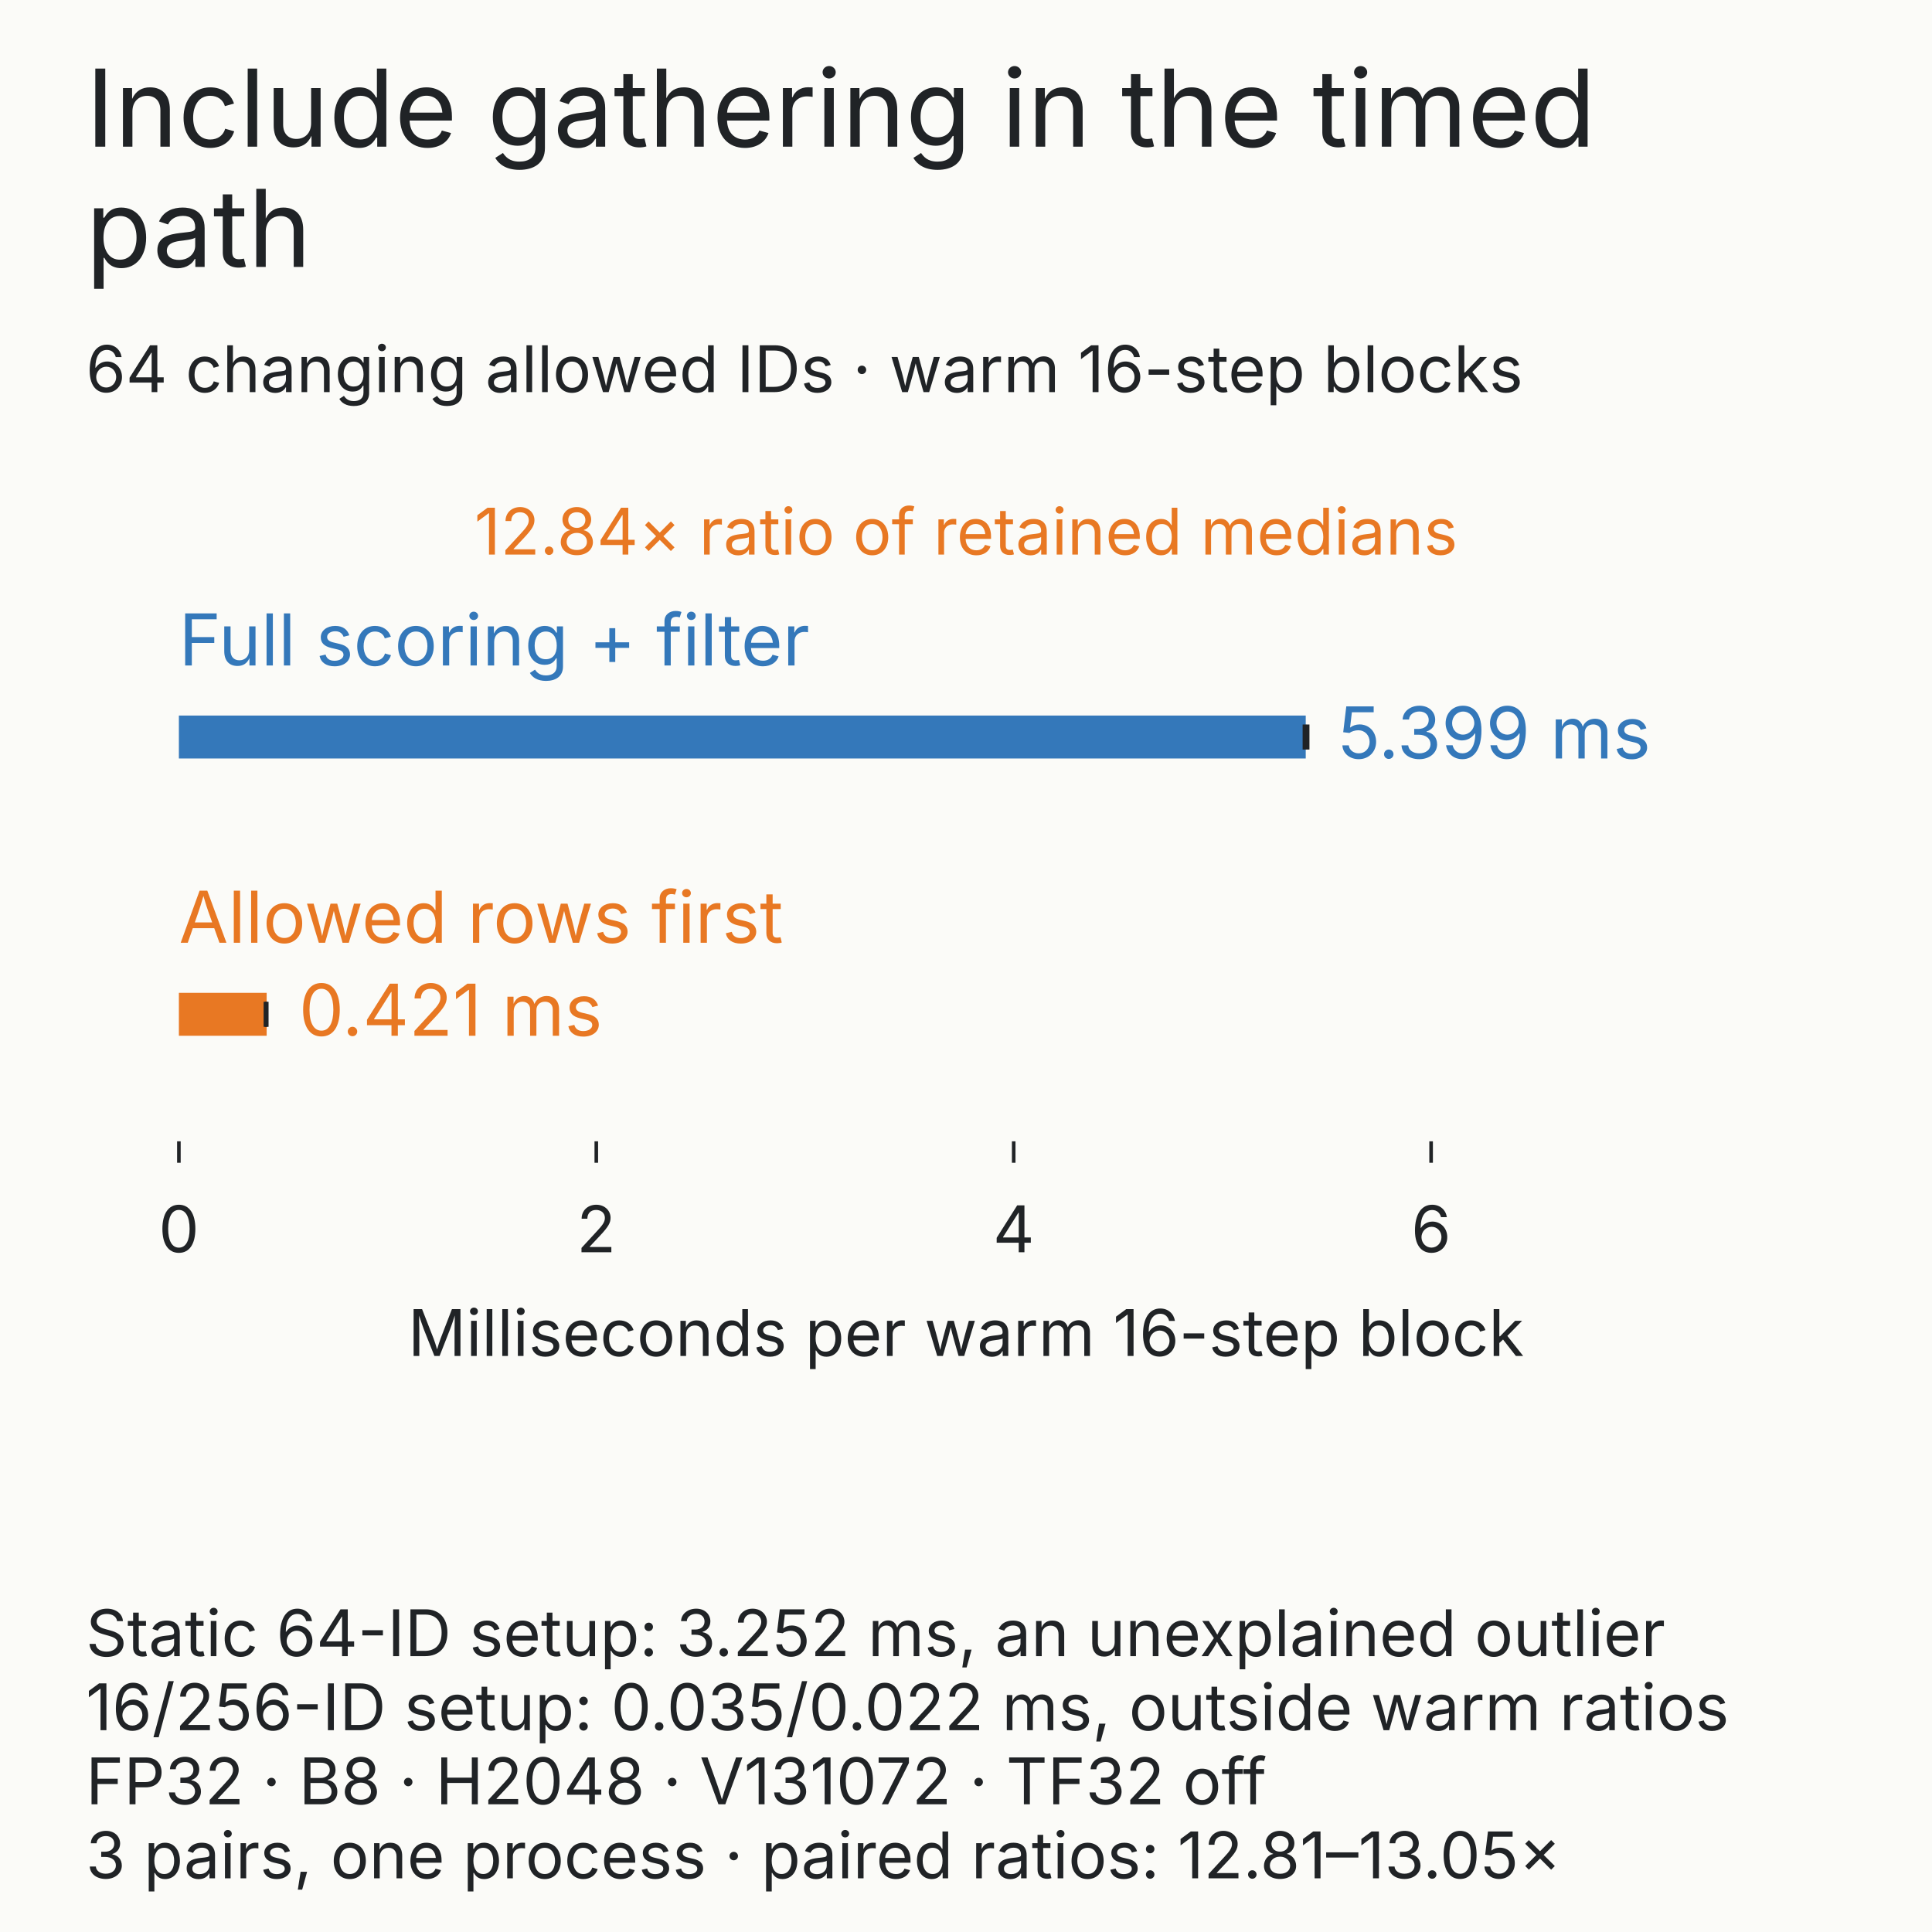
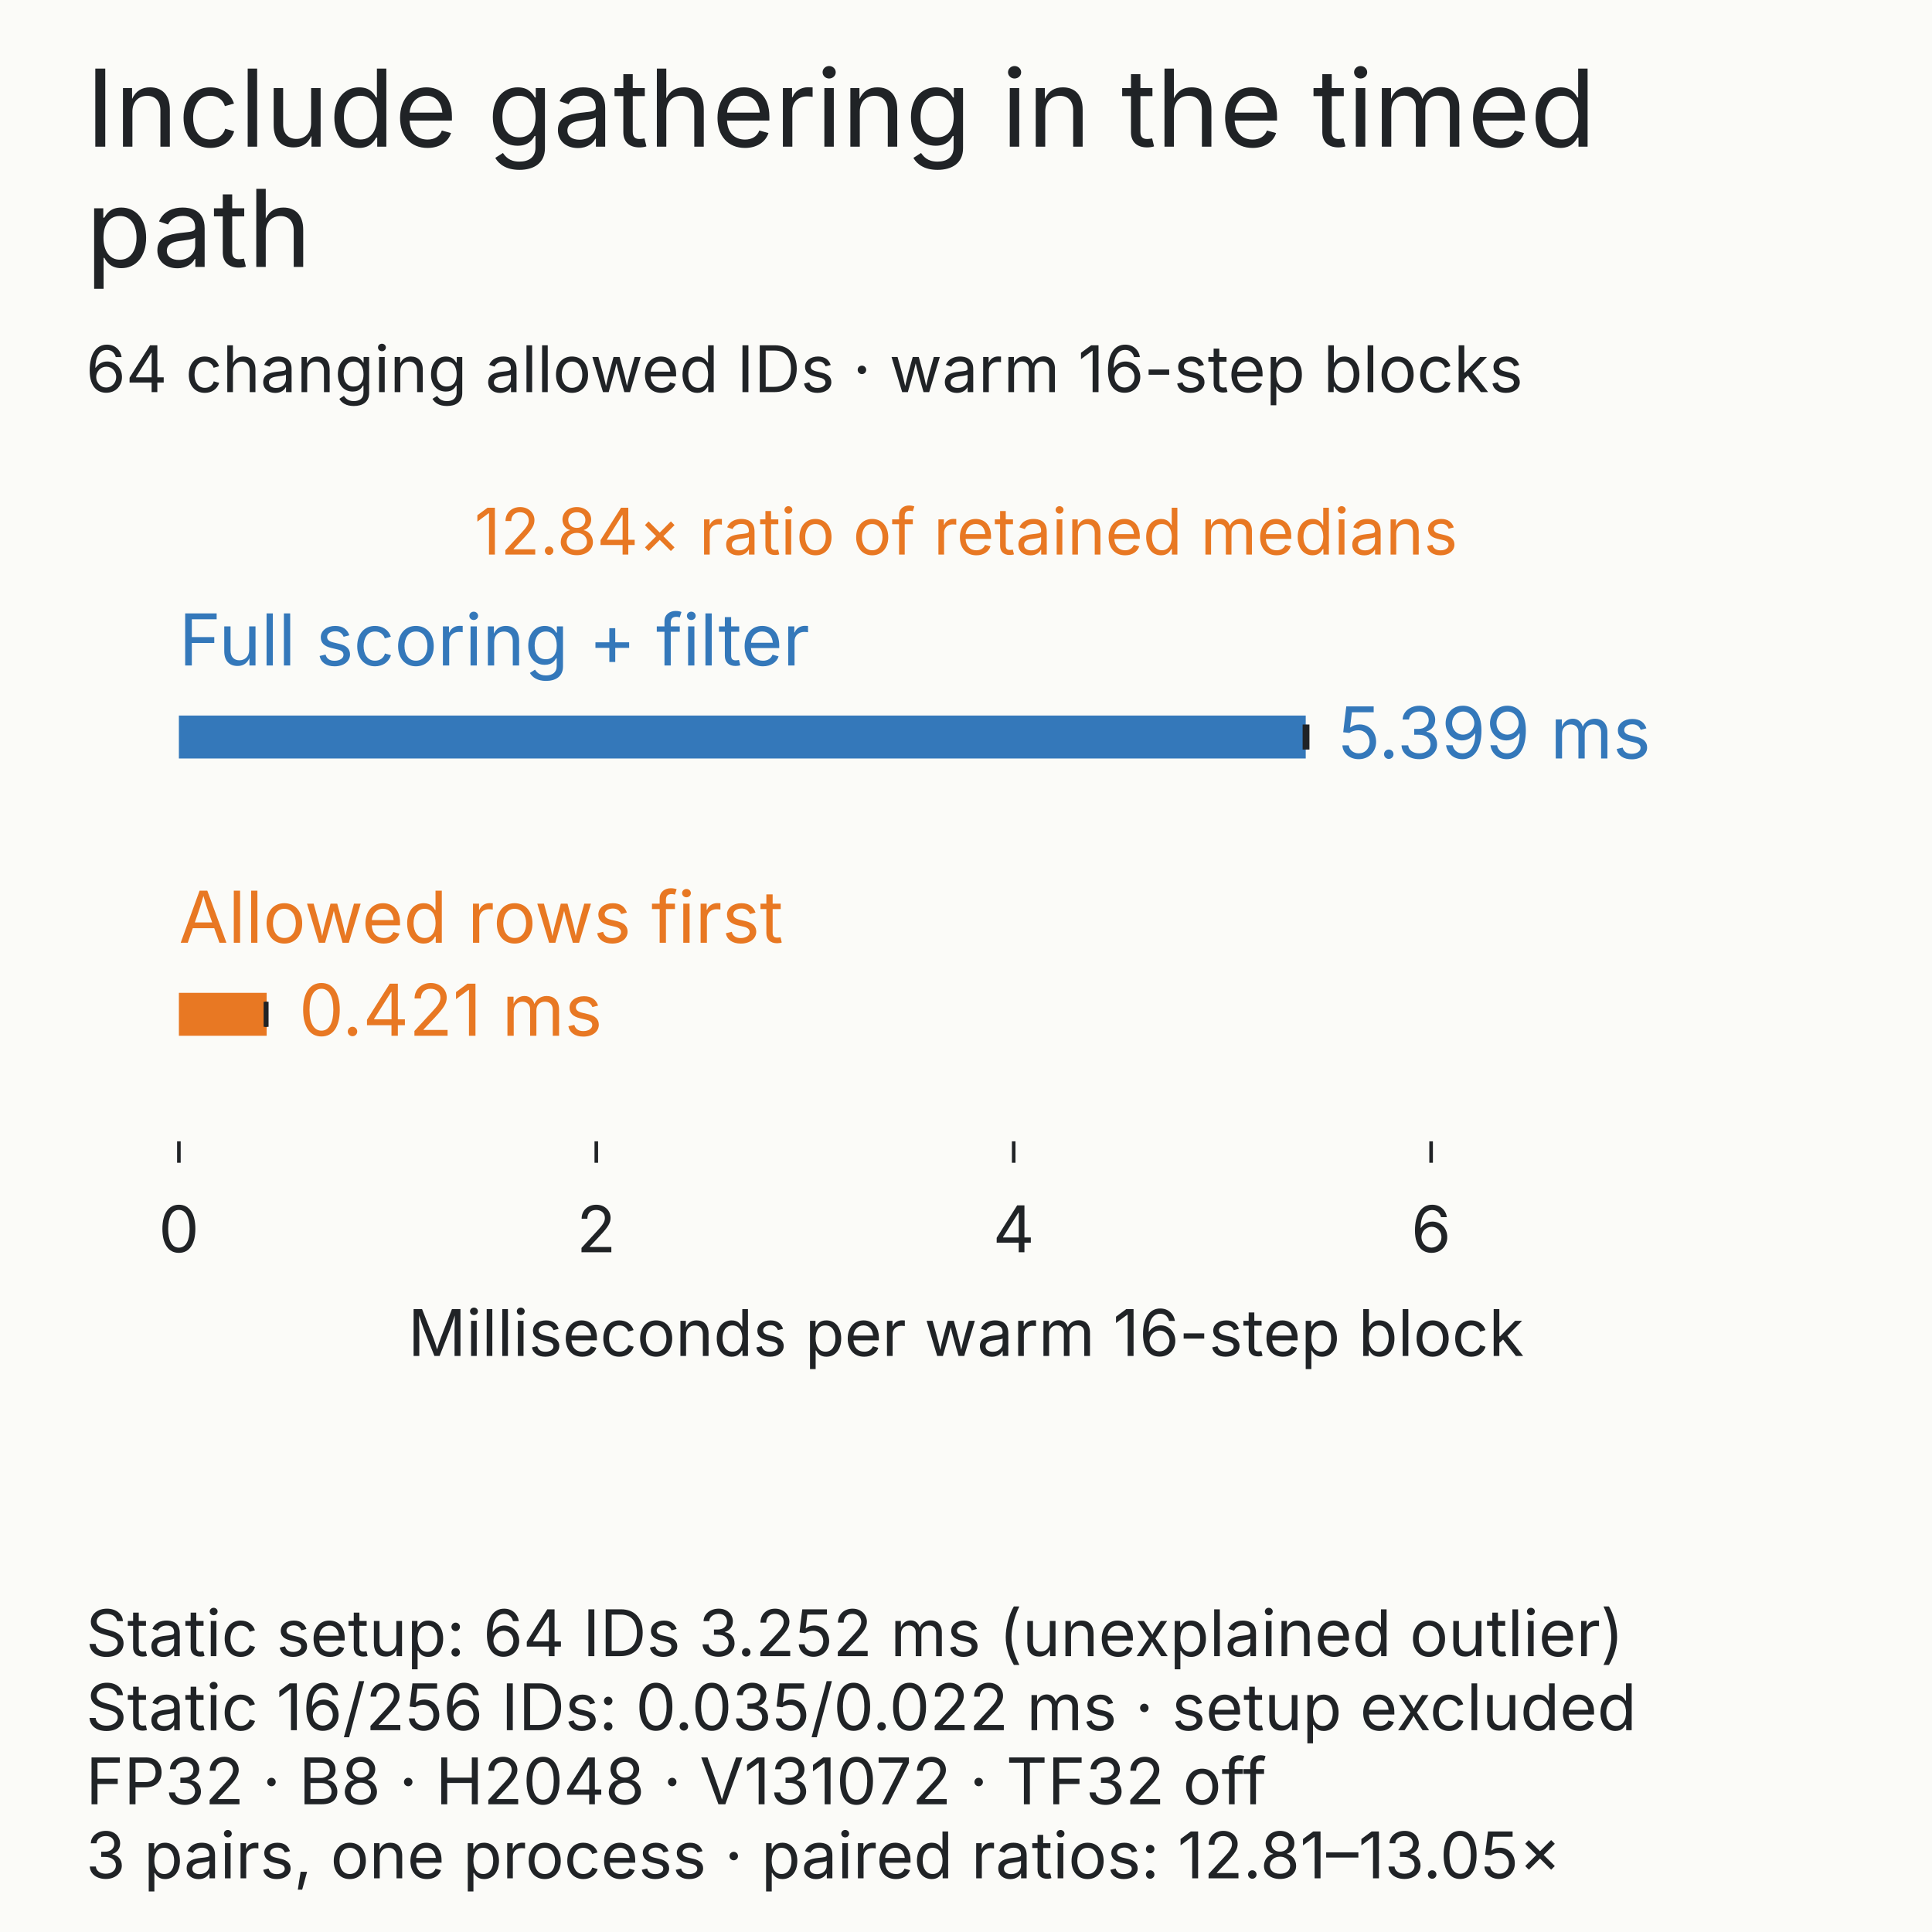
<svg xmlns="http://www.w3.org/2000/svg" width="1080" height="1080" viewBox="0 0 1080 1080">
  <rect width="100%" height="100%" fill="#FBFBF8" />
  <defs>
    <marker id="arrow" viewBox="0 0 12 12" refX="10" refY="6" markerWidth="5" markerHeight="5" orient="auto">
      <path d="M2 2 L10 6 L2 10" fill="none" stroke="context-stroke" stroke-width="2" />
    </marker>
  </defs>
  <text x="48" y="82.0" font-family="Inter" font-size="60" font-weight="400" font-style="normal" fill="#202326" text-anchor="start">Include gathering in the timed</text>
  <text x="48" y="149.2" font-family="Inter" font-size="60" font-weight="400" font-style="normal" fill="#202326" text-anchor="start">path</text>
  <text x="48" y="219.2" font-family="Inter" font-size="36" font-weight="400" font-style="normal" fill="#202326" text-anchor="start">64 changing allowed IDs · warm 16-step blocks</text>
  <text x="540.0" y="310.0" font-family="Inter" font-size="36" font-weight="400" font-style="normal" fill="#E87823" text-anchor="middle">12.84× ratio of retained medians</text>
  <text x="100" y="372.0" font-family="Inter" font-size="40" font-weight="400" font-style="normal" fill="#3478BA" text-anchor="start">Full scoring + filter</text>
  <rect data-science="bar" data-series="baseline" data-mode="changing" data-size="64" x="100" y="400" width="629.912" height="24" fill="#3478BA" />
  <line x1="729.175" y1="412.0" x2="730.989" y2="412.0" stroke="#202326" stroke-width="2" />
  <line x1="729.175" y1="405.0" x2="729.175" y2="419.0" stroke="#202326" stroke-width="2" />
  <line x1="730.989" y1="405.0" x2="730.989" y2="419.0" stroke="#202326" stroke-width="2" />
  <text x="747.912" y="424.0" font-family="Inter" font-size="40" font-weight="400" font-style="normal" fill="#3478BA" text-anchor="start">5.399 ms</text>
  <text x="100" y="527.0" font-family="Inter" font-size="40" font-weight="400" font-style="normal" fill="#E87823" text-anchor="start">Allowed rows first</text>
  <rect data-science="bar" data-series="candidate" data-mode="changing" data-size="64" x="100" y="555" width="49.067" height="24" fill="#E87823" />
  <line x1="148.369" y1="567.0" x2="149.128" y2="567.0" stroke="#202326" stroke-width="2" />
  <line x1="148.369" y1="560.0" x2="148.369" y2="574.0" stroke="#202326" stroke-width="2" />
  <line x1="149.128" y1="560.0" x2="149.128" y2="574.0" stroke="#202326" stroke-width="2" />
  <text x="167.067" y="579.0" font-family="Inter" font-size="40" font-weight="400" font-style="normal" fill="#E87823" text-anchor="start">0.421 ms</text>
  <line x1="100.0" y1="638" x2="100.0" y2="650" stroke="#202326" stroke-width="2" />
  <text x="100.0" y="700.0" font-family="Inter" font-size="36" font-weight="400" font-style="normal" fill="#202326" text-anchor="middle">0</text>
  <line x1="333.333" y1="638" x2="333.333" y2="650" stroke="#202326" stroke-width="2" />
  <text x="333.333" y="700.0" font-family="Inter" font-size="36" font-weight="400" font-style="normal" fill="#202326" text-anchor="middle">2</text>
  <line x1="566.667" y1="638" x2="566.667" y2="650" stroke="#202326" stroke-width="2" />
  <text x="566.667" y="700.0" font-family="Inter" font-size="36" font-weight="400" font-style="normal" fill="#202326" text-anchor="middle">4</text>
  <line x1="800.0" y1="638" x2="800.0" y2="650" stroke="#202326" stroke-width="2" />
  <text x="800.0" y="700.0" font-family="Inter" font-size="36" font-weight="400" font-style="normal" fill="#202326" text-anchor="middle">6</text>
  <text x="540.0" y="758.0" font-family="Inter" font-size="36" font-weight="400" font-style="normal" fill="#202326" text-anchor="middle">Milliseconds per warm 16-step block</text>
-   <text x="48" y="925.8" font-family="Inter" font-size="36" font-weight="400" font-style="normal" fill="#202326" text-anchor="start">Static 64-ID setup: 3.252 ms, an unexplained outlier</text>
-   <text x="48" y="967.2" font-family="Inter" font-size="36" font-weight="400" font-style="normal" fill="#202326" text-anchor="start">16/256-ID setup: 0.035/0.022 ms, outside warm ratios</text>
+   <text x="48" y="925.8" font-family="Inter" font-size="36" font-weight="400" font-style="normal" fill="#202326" text-anchor="start">Static setup: 64 IDs 3.252 ms (unexplained outlier)</text>
+   <text x="48" y="967.2" font-family="Inter" font-size="36" font-weight="400" font-style="normal" fill="#202326" text-anchor="start">Static 16/256 IDs: 0.035/0.022 ms · setup excluded</text>
  <text x="48" y="1008.6" font-family="Inter" font-size="36" font-weight="400" font-style="normal" fill="#202326" text-anchor="start">FP32 · B8 · H2048 · V131072 · TF32 off</text>
  <text x="48" y="1050.0" font-family="Inter" font-size="36" font-weight="400" font-style="normal" fill="#202326" text-anchor="start">3 pairs, one process · paired ratios: 12.81–13.05×</text>
</svg>
